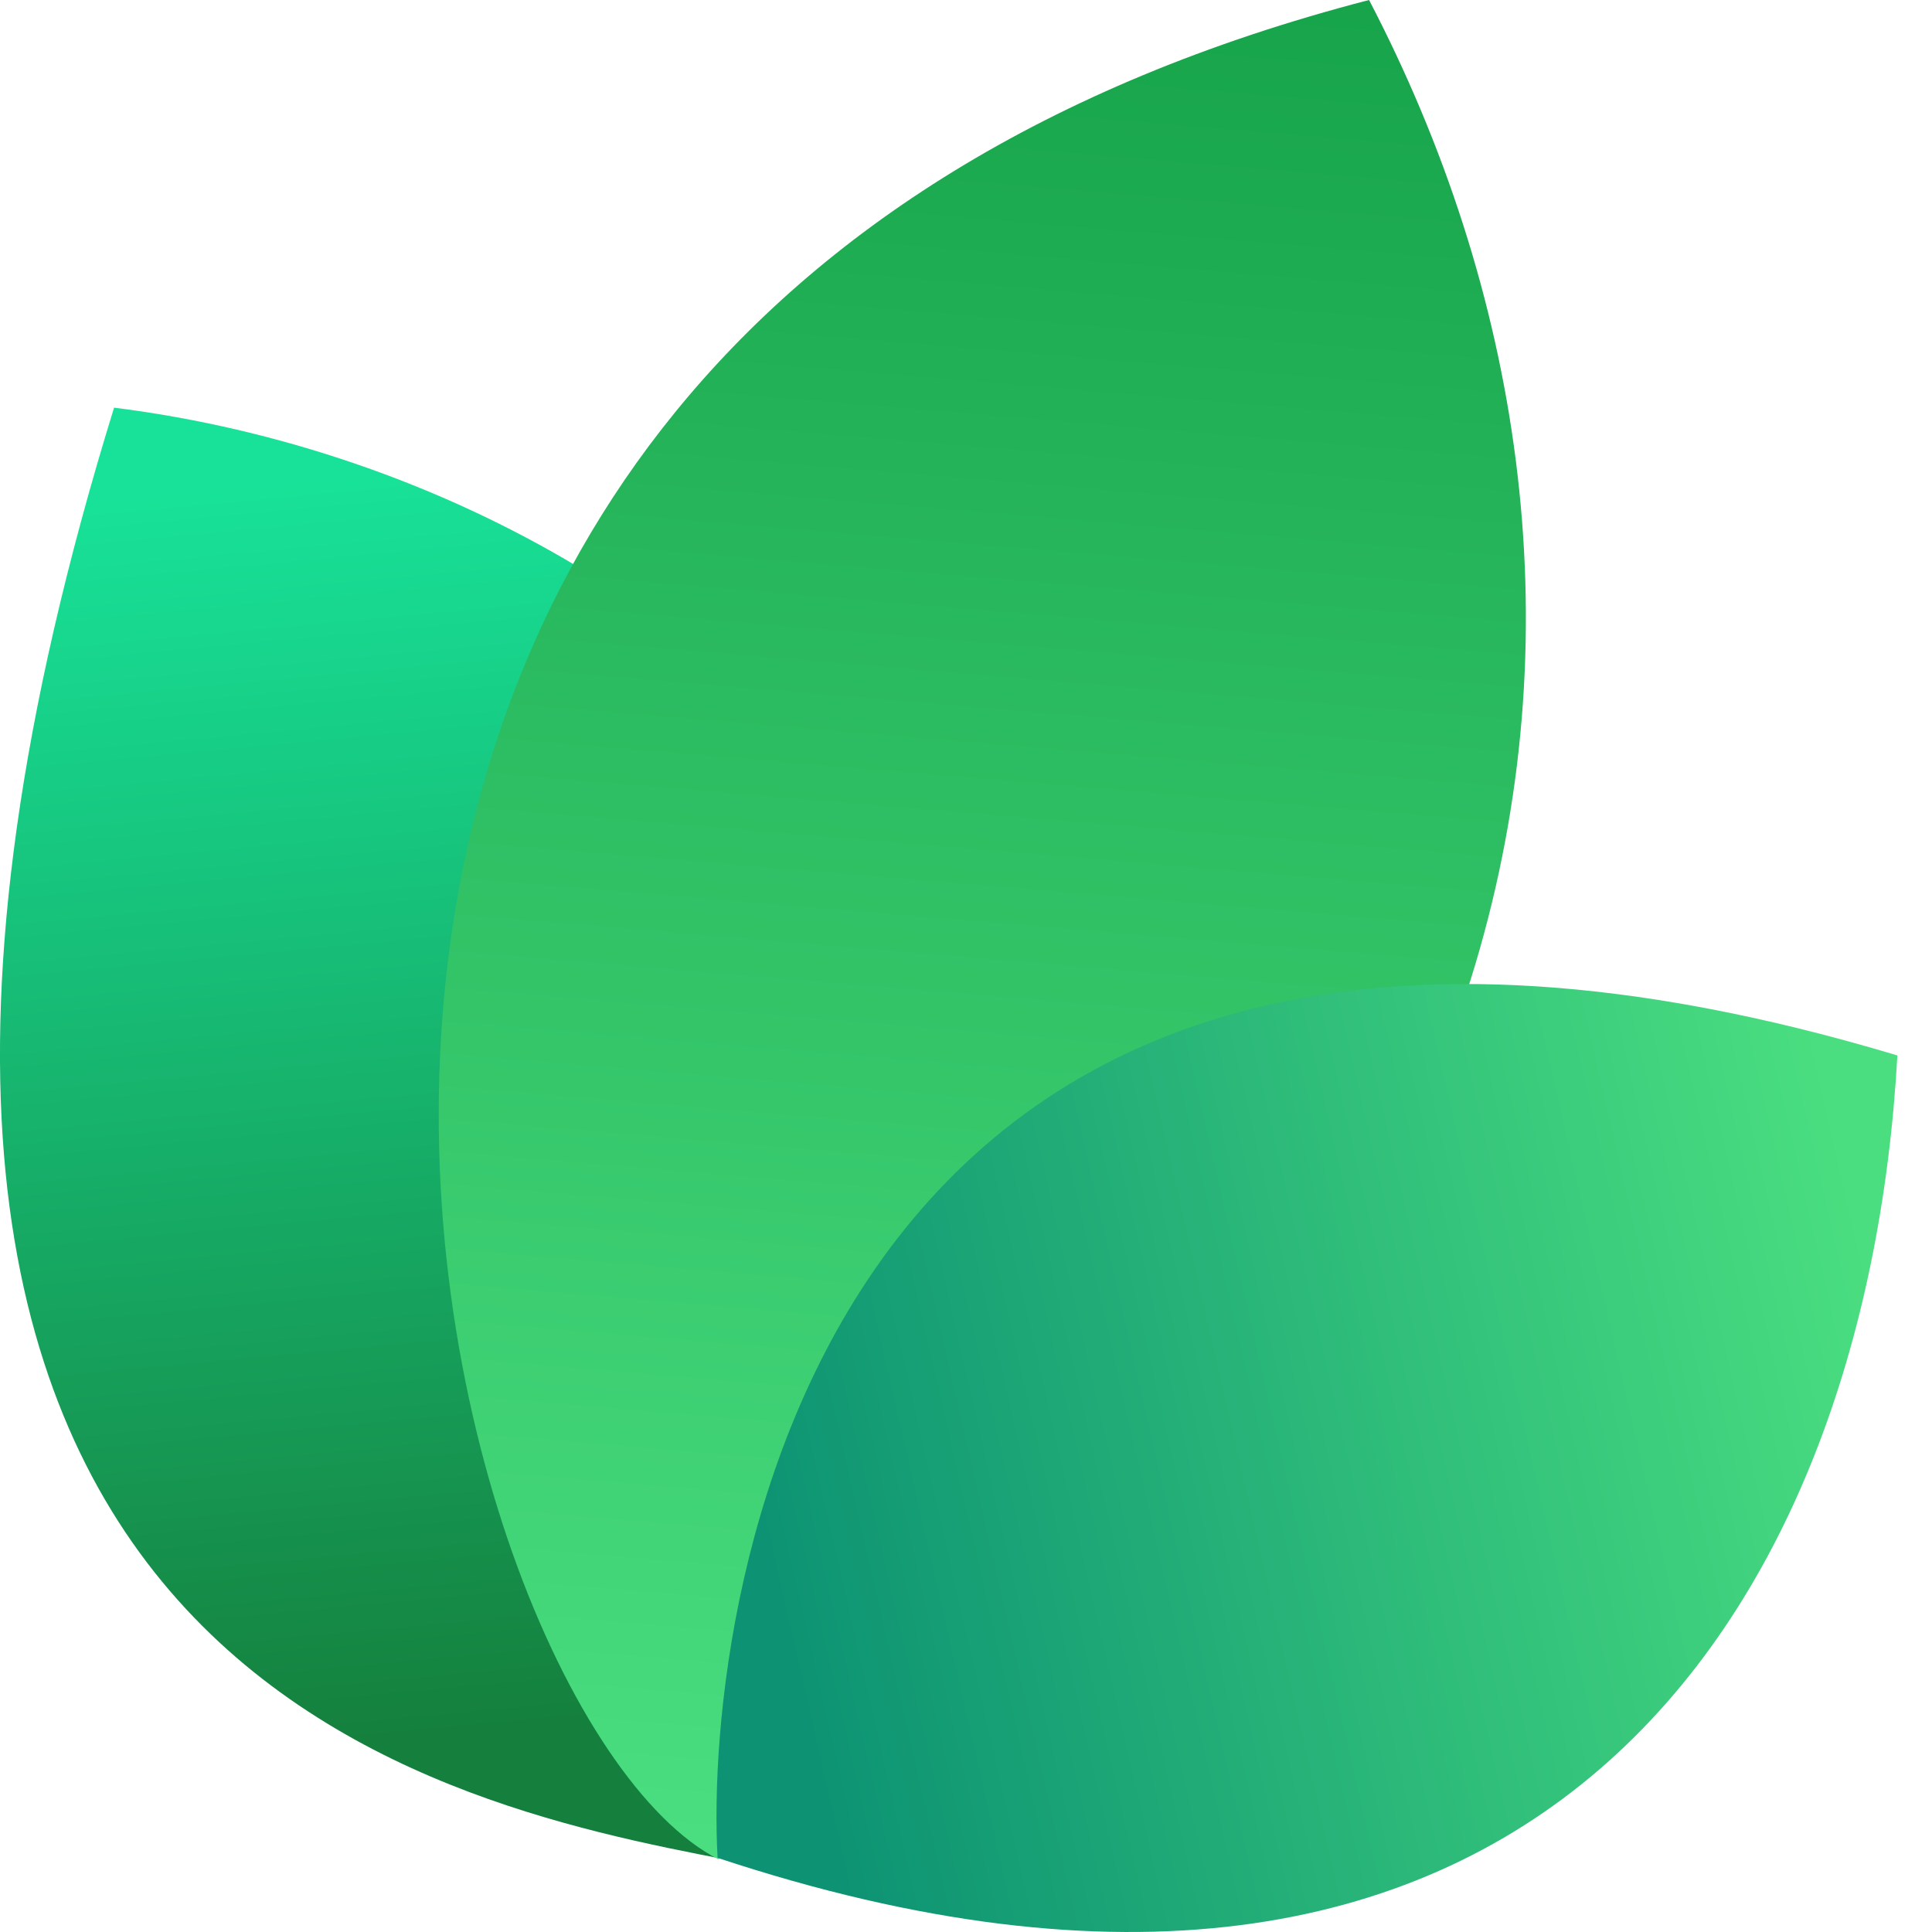
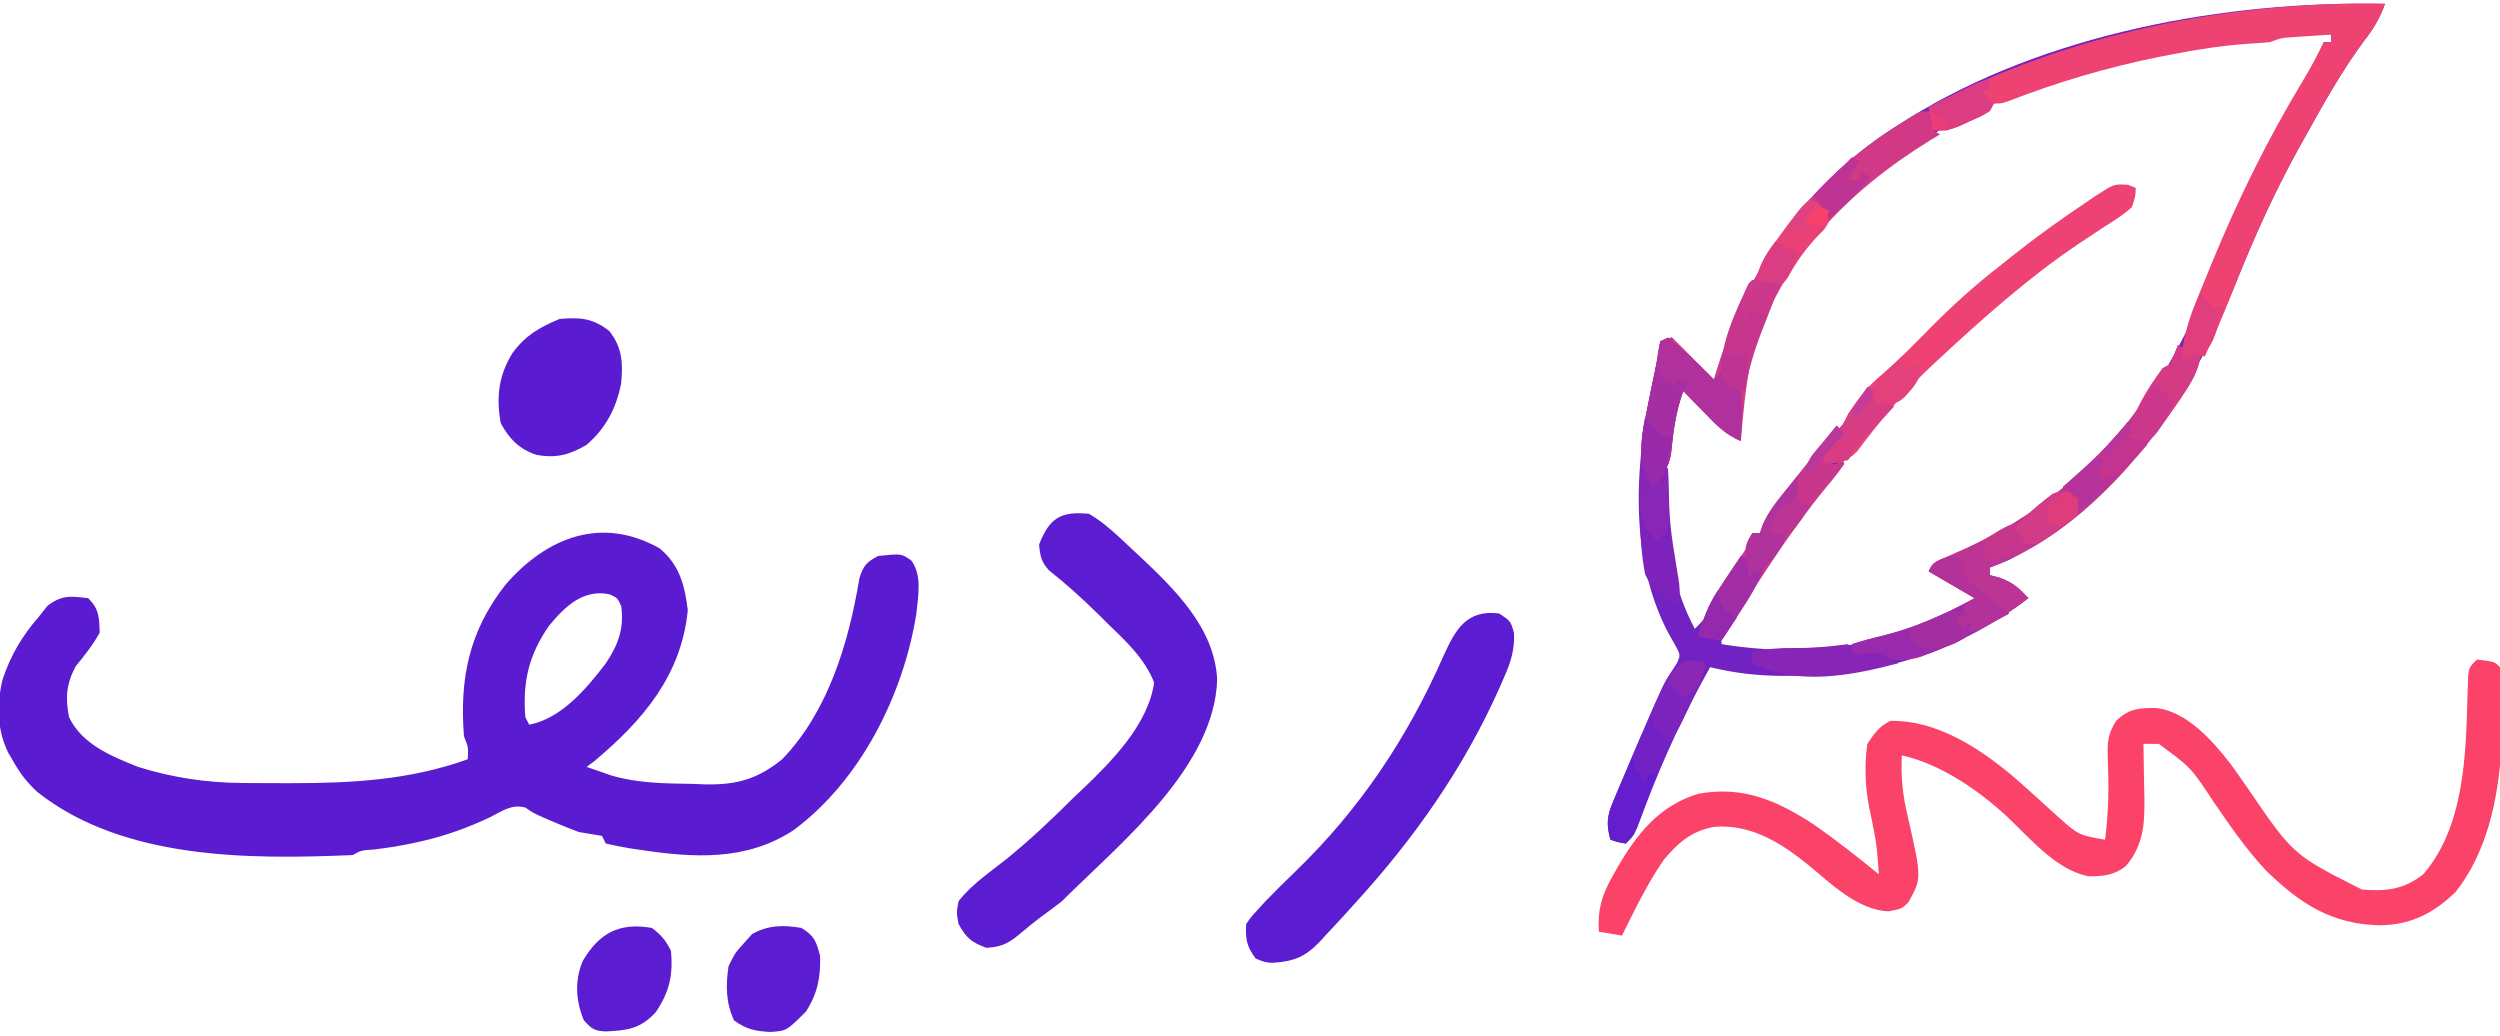
- <svg xmlns="http://www.w3.org/2000/svg" width="24" height="24" viewBox="0 0 24 24" fill="none">
-   <path d="M9.061 23.108C5.268 22.377 -3.391 20.627 1.417 5.064C9.634 6.099 16.973 14.064 9.061 23.108Z" fill="url(#paint0_linear_17557_2021)" />
-   <path d="M8.919 23.094C5.276 21.222 0.784 4.209 17.007 0C20.757 7.193 19.621 16.545 8.919 23.094Z" fill="url(#paint1_linear_17557_2021)" />
-   <path d="M8.914 23.079C8.735 19.882 10.159 9.085 23.57 13.111C23.181 20.123 18.984 26.418 8.914 23.079Z" fill="url(#paint2_linear_17557_2021)" />
-   <defs>
-     <linearGradient id="paint0_linear_17557_2021" x1="3.776" y1="5.916" x2="5.232" y2="21.559" gradientUnits="userSpaceOnUse">
-       <stop stop-color="#18E299" />
-       <stop offset="1" stop-color="#15803D" />
-     </linearGradient>
-     <linearGradient id="paint1_linear_17557_2021" x1="12.171" y1="-0.718" x2="10.19" y2="22.983" gradientUnits="userSpaceOnUse">
-       <stop stop-color="#16A34A" />
-       <stop offset="1" stop-color="#4ADE80" />
-     </linearGradient>
-     <linearGradient id="paint2_linear_17557_2021" x1="23.133" y1="15.353" x2="9.338" y2="18.52" gradientUnits="userSpaceOnUse">
-       <stop stop-color="#4ADE80" />
-       <stop offset="1" stop-color="#0D9373" />
-     </linearGradient>
-   </defs>
+ <svg xmlns="http://www.w3.org/2000/svg" version="1.1" width="652" height="270">
+   <path d="M0 0 C5.19 4.208 6.605 9.708 7.375 16.125 C5.727 33.157 -4.363 44.936 -17.062 55.562 C-17.702 56.037 -18.341 56.511 -19 57 C-17.627 57.485 -16.252 57.963 -14.875 58.438 C-14.109 58.704 -13.344 58.971 -12.555 59.246 C-5.562 61.31 1.518 61.319 8.75 61.438 C10.444 61.506 10.444 61.506 12.172 61.576 C20.3 61.684 25.644 60.149 32 55 C44.02 42.557 49.368 24.507 52.129 7.828 C53.144 4.531 53.986 3.601 57 2 C63.097 1.358 63.097 1.358 65.688 3.199 C68.545 7.12 67.434 12.405 67 17 C63.624 38.199 52.453 60.578 34.934 73.527 C22.595 81.605 8.875 80.749 -5.125 78.625 C-5.979 78.499 -6.834 78.373 -7.714 78.243 C-9.822 77.902 -11.914 77.459 -14 77 C-14.33 76.34 -14.66 75.68 -15 75 C-16.997 74.648 -18.998 74.318 -21 74 C-23.064 73.246 -25.107 72.432 -27.125 71.562 C-28.138 71.131 -29.151 70.699 -30.195 70.254 C-33 69 -33 69 -34.918 67.645 C-38.393 66.569 -41.113 68.573 -44.188 70.125 C-50.025 72.88 -55.701 74.949 -62 76.375 C-63.021 76.607 -63.021 76.607 -64.063 76.844 C-67.49 77.58 -70.893 78.133 -74.375 78.539 C-77.825 78.775 -77.825 78.775 -80 80 C-107.03 81.161 -139.897 81.229 -162.25 63.562 C-164.861 61.129 -166.547 59.016 -168.312 55.938 C-168.804 55.101 -169.295 54.264 -169.801 53.402 C-172.819 47.356 -172.896 40.692 -171.316 34.184 C-169.21 27.899 -166.325 22.991 -162 18 C-161.216 17.01 -160.433 16.02 -159.625 15 C-155.849 12.123 -153.668 12.464 -149 13 C-146.123 15.877 -146.134 17.984 -146 22 C-147.788 25.245 -149.908 27.887 -152.25 30.75 C-154.683 35.268 -155.006 38.978 -154 44 C-150.677 51.106 -142.904 54.253 -136 57 C-127.013 59.82 -118.086 61.147 -108.672 61.203 C-107.889 61.21 -107.106 61.217 -106.3 61.224 C-103.783 61.241 -101.267 61.248 -98.75 61.25 C-97.895 61.251 -97.04 61.253 -96.159 61.254 C-80.306 61.249 -65.072 60.463 -50 55 C-49.842 51.947 -49.842 51.947 -51 49 C-52.169 33.948 -49.676 21.563 -40.094 9.406 C-29.366 -2.922 -15.043 -8.494 0 0 Z M-28.773 20.156 C-34.082 27.718 -35.721 34.828 -35 44 C-34.67 44.66 -34.34 45.32 -34 46 C-25.478 44.341 -19.06 36.582 -14 30 C-10.765 25.092 -9.176 21 -10 15 C-10.98 12.936 -10.98 12.936 -13 12 C-19.872 10.562 -24.656 15.15 -28.773 20.156 Z " fill="#5B1CD1" transform="translate(172,143)" />
+   <path d="M0 0 C-1.332 3.75 -2.99 6.501 -5.438 9.625 C-11.373 17.639 -16.165 26.292 -21 35 C-21.687 36.226 -21.687 36.226 -22.388 37.478 C-28.856 49.098 -34.162 60.956 -39.079 73.309 C-51.06 103.319 -69.104 129.335 -98 145 C-99.653 145.699 -101.316 146.378 -103 147 C-103 147.66 -103 148.32 -103 149 C-101.639 149.371 -101.639 149.371 -100.25 149.75 C-96.859 151.054 -95.437 152.394 -93 155 C-110.39 168.462 -131.578 175.409 -153.5 175.25 C-154.563 175.258 -155.627 175.265 -156.723 175.273 C-163.379 175.257 -169.533 174.586 -176 173 C-182.526 184.65 -188.003 196.418 -192.775 208.896 C-193.169 209.922 -193.563 210.947 -193.969 212.004 C-194.314 212.92 -194.658 213.836 -195.014 214.78 C-196 217 -196 217 -198 219 C-200.125 218.625 -200.125 218.625 -202 218 C-203.053 214.126 -202.963 211.986 -201.41 208.297 C-201.042 207.407 -200.673 206.516 -200.293 205.599 C-199.887 204.659 -199.481 203.719 -199.062 202.75 C-198.654 201.78 -198.246 200.81 -197.826 199.811 C-188.447 177.725 -188.447 177.725 -184.609 171.883 C-183.737 169.866 -183.737 169.866 -185.012 167.406 C-185.565 166.447 -186.118 165.488 -186.688 164.5 C-197.739 143.836 -195.494 118.163 -190.458 96.077 C-189.868 93.4 -189.416 90.709 -189 88 C-187.515 87.505 -187.515 87.505 -186 87 C-182.37 90.63 -178.74 94.26 -175 98 C-174.648 96.863 -174.296 95.726 -173.934 94.555 C-165.384 67.546 -150.352 45.966 -126 31 C-125.421 30.636 -124.842 30.272 -124.246 29.897 C-88.76 7.775 -41.503 -0.847 0 0 Z M-30 9 C-31.965 9.175 -33.933 9.311 -35.902 9.426 C-42.567 9.903 -49.011 10.9 -55.562 12.188 C-56.683 12.406 -57.803 12.624 -58.958 12.85 C-94.786 20.086 -132.199 35.15 -153.785 66.166 C-162.036 78.617 -168.216 92.665 -168.062 107.812 C-168.053 108.974 -168.044 110.135 -168.035 111.332 C-168.024 112.212 -168.012 113.093 -168 114 C-173.223 109.536 -178.209 104.926 -183 100 C-188.248 105.248 -187.292 116.139 -187.38 123.113 C-187.378 124.292 -187.377 125.472 -187.375 126.688 C-187.374 127.916 -187.373 129.145 -187.372 130.411 C-187.219 142.247 -185.576 152.423 -180 163 C-176.3 159.547 -173.983 155.359 -171.375 151.062 C-170.872 150.251 -170.37 149.44 -169.852 148.604 C-169.372 147.818 -168.893 147.032 -168.398 146.223 C-167.962 145.509 -167.525 144.795 -167.076 144.059 C-166.018 142.035 -165.45 140.231 -165 138 C-164.34 138 -163.68 138 -163 138 C-161.483 136.031 -160.079 134.056 -158.688 132 C-152.466 123.037 -145.642 114.52 -138.502 106.27 C-135.842 103.53 -135.842 103.53 -135 100 C-134.43 99.758 -133.861 99.515 -133.274 99.266 C-130.565 97.758 -128.779 95.971 -126.621 93.746 C-125.788 92.896 -124.954 92.045 -124.096 91.169 C-123.219 90.268 -122.341 89.366 -121.438 88.438 C-114.573 81.481 -107.803 74.897 -100 69 C-99.027 68.221 -98.054 67.443 -97.051 66.641 C-90.891 61.733 -84.514 57.209 -77.938 52.875 C-76.848 52.146 -76.848 52.146 -75.736 51.403 C-75.048 50.958 -74.361 50.513 -73.652 50.055 C-73.044 49.657 -72.435 49.26 -71.808 48.851 C-70 48 -70 48 -66 48 C-66.078 50.207 -66.078 50.207 -67 53 C-69.236 54.779 -71.323 56.222 -73.75 57.688 C-75.13 58.564 -76.508 59.444 -77.883 60.328 C-78.577 60.772 -79.27 61.216 -79.985 61.674 C-99.427 74.472 -117.973 91.339 -133 109 C-133.822 109.935 -134.645 110.869 -135.492 111.832 C-148.056 126.219 -158.917 141.829 -168.853 158.12 C-169.833 159.726 -170.831 161.321 -171.832 162.914 C-173.163 164.892 -173.163 164.892 -173 167 C-148.66 170.928 -127.914 166.92 -106 156 C-108.569 153.246 -110.837 151.343 -114.25 149.75 C-114.956 149.415 -115.663 149.08 -116.391 148.734 C-117.187 148.371 -117.187 148.371 -118 148 C-115.509 146.339 -113.133 145.011 -110.465 143.68 C-100.932 138.857 -91.917 134.286 -84 127 C-83.201 126.328 -82.402 125.657 -81.578 124.965 C-63.003 109.072 -51.992 88.363 -43.188 65.875 C-35.921 47.365 -27.047 29.57 -16 13 C-16 12.01 -16 11.02 -16 10 C-15.34 10 -14.68 10 -14 10 C-14 9.34 -14 8.68 -14 8 C-16.104 7.973 -18.208 7.954 -20.312 7.938 C-21.484 7.926 -22.656 7.914 -23.863 7.902 C-27.031 7.851 -27.031 7.851 -30 9 Z " fill="#7221C3" transform="translate(622,1)" />
+   <path d="M0 0 C4.556 0.556 4.556 0.556 6 2 C7.477 20.905 6.766 44.869 -5.477 60.504 C-11.154 66.079 -17.057 69.131 -25 69.312 C-37.77 69.157 -46.02 63.773 -54.98 55.078 C-60.166 49.561 -64.415 43.337 -68.701 37.115 C-74.559 28.184 -74.559 28.184 -83 22 C-84.32 22 -85.64 22 -87 22 C-86.976 22.99 -86.976 22.99 -86.952 24 C-86.89 27.021 -86.851 30.041 -86.812 33.062 C-86.787 34.101 -86.762 35.139 -86.736 36.209 C-86.671 43.076 -87.006 48.408 -91.562 53.875 C-94.604 56.255 -97.549 56.585 -101.383 56.523 C-109.767 54.847 -116.458 46.719 -122.51 41.014 C-129.995 34.069 -139.887 27.267 -150 25 C-150.289 30.589 -149.799 35.296 -148.5 40.75 C-144.786 57.056 -144.786 57.056 -148.305 63.324 C-150 65 -150 65 -153.5 65.688 C-161.475 65.264 -168.081 58.817 -173.938 53.938 C-181.234 48.005 -189.108 42.893 -198.824 43.621 C-204.757 44.654 -208.288 47.719 -212.055 52.195 C-216.358 58.399 -219.623 65.262 -223 72 C-224.98 71.67 -226.96 71.34 -229 71 C-229.409 65.318 -228.252 61.498 -225.5 56.625 C-225.138 55.972 -224.775 55.318 -224.402 54.645 C-219.263 45.659 -213.285 38.028 -203 35 C-191.405 32.897 -182.502 36.808 -173 43 C-167.148 47.095 -161.532 51.485 -156 56 C-156.545 48.269 -156.545 48.269 -158.062 40.688 C-159.499 34.625 -159.878 28.164 -159 22 C-157.193 19.278 -155.931 17.466 -153 16 C-139.287 15.764 -126.679 25.173 -117 34 C-115.672 35.203 -115.672 35.203 -114.316 36.43 C-112.618 37.969 -110.921 39.508 -109.223 41.047 C-103.885 45.797 -103.885 45.797 -97 47 C-96.057 39.829 -95.97 32.97 -96.303 25.754 C-96.393 21.623 -96.359 19.573 -94.113 15.984 C-90.647 12.73 -88.05 12.594 -83.438 12.66 C-75.518 13.764 -69.06 21.087 -64.364 27.093 C-62.757 29.314 -61.186 31.558 -59.625 33.812 C-47.955 50.928 -47.955 50.928 -30 60 C-23.766 60.52 -19.014 59.984 -14 56 C-3.355 43.663 -2.89 25.1 -2.482 9.654 C-2.448 8.7 -2.414 7.745 -2.379 6.762 C-2.341 5.462 -2.341 5.462 -2.303 4.135 C-2 2 -2 2 0 0 Z " fill="#FB4269" transform="translate(646,172)" />
+   <path d="M0 0 C4.13 2.395 7.522 5.746 11 9 C11.77 9.714 11.77 9.714 12.555 10.443 C22.025 19.319 32.824 29.622 33.438 43.312 C32.684 65.434 9.774 84.592 -5 99 C-5.99 99.99 -5.99 99.99 -7 101 C-8.902 102.482 -10.84 103.907 -12.785 105.332 C-14.244 106.431 -15.671 107.574 -17.059 108.762 C-20.499 111.639 -22.156 112.958 -26.75 113.188 C-30.651 111.762 -31.989 110.62 -34 107 C-34.562 104 -34.562 104 -34 101 C-30.598 96.691 -25.988 93.573 -21.695 90.184 C-15.465 85.136 -9.657 79.675 -4 74 C-3.221 73.268 -2.443 72.536 -1.641 71.781 C6.032 64.46 15.462 54.901 17 44 C14.445 37.597 9.63 33.244 4.75 28.5 C4.024 27.779 3.299 27.059 2.551 26.316 C-1.616 22.209 -5.866 18.349 -10.46 14.721 C-12.44 12.509 -12.762 10.935 -13 8 C-10.298 1.111 -7.38 -0.729 0 0 Z " fill="#5C1CD1" transform="translate(284,134)" />
+   <path d="M0 0 C3 2 3 2 3.863 5.137 C4.022 9.609 2.971 12.807 1.188 16.812 C0.871 17.545 0.555 18.278 0.229 19.033 C-9.184 40.283 -22.322 58.935 -38 76 C-38.591 76.658 -39.183 77.316 -39.792 77.994 C-41.587 79.978 -43.412 81.93 -45.25 83.875 C-46.063 84.777 -46.063 84.777 -46.892 85.698 C-50.684 89.597 -53.6 90.737 -59.024 91.094 C-61 91 -61 91 -63.5 90 C-65.877 86.831 -66.195 84.973 -66 81 C-64.719 79.139 -64.719 79.139 -62.965 77.227 C-62.325 76.527 -61.685 75.828 -61.026 75.108 C-58.523 72.504 -55.959 69.976 -53.356 67.472 C-36.388 51.111 -24.005 32.565 -14.536 11.056 C-11.403 4.137 -8.465 -1.104 0 0 Z " fill="#5C1CD1" transform="translate(391,160)" />
+   <path d="M0 0 C-1.332 3.75 -2.99 6.501 -5.438 9.625 C-11.373 17.639 -16.165 26.292 -21 35 C-21.687 36.226 -21.687 36.226 -22.388 37.478 C-30.041 51.226 -36.052 65.437 -41.816 80.064 C-43.44 84.091 -45.191 88.054 -47 92 C-48.485 91.505 -48.485 91.505 -50 91 C-50.33 91.66 -50.66 92.32 -51 93 C-51.66 92.67 -52.32 92.34 -53 92 C-52.443 86.954 -51.311 82.721 -49.41 78.02 C-49.15 77.373 -48.89 76.727 -48.622 76.061 C-47.779 73.974 -46.922 71.893 -46.062 69.812 C-45.624 68.742 -45.624 68.742 -45.176 67.65 C-38.316 50.942 -30.491 35.057 -21.129 19.602 C-19.249 16.479 -17.582 13.286 -16 10 C-15.34 10 -14.68 10 -14 10 C-14 9.34 -14 8.68 -14 8 C-16.104 8.141 -18.209 8.288 -20.312 8.438 C-21.484 8.519 -22.656 8.6 -23.863 8.684 C-27.026 8.887 -27.026 8.887 -30 10 C-31.965 10.175 -33.933 10.311 -35.902 10.426 C-42.567 10.903 -49.011 11.9 -55.562 13.188 C-57.241 13.514 -57.241 13.514 -58.953 13.847 C-72.341 16.548 -85.367 20.395 -98.102 25.336 C-100 26 -100 26 -102 26 C-102.33 26.66 -102.66 27.32 -103 28 C-105.363 29.289 -105.363 29.289 -108.312 30.625 C-109.278 31.071 -110.244 31.517 -111.238 31.977 C-114 33 -114 33 -118 33 C-118.33 31.02 -118.66 29.04 -119 27 C-83.454 7.886 -40.289 -0.822 0 0 Z " fill="#EE4273" transform="translate(622,1)" />
+   <path d="M0 0 C0.124 0.804 0.247 1.609 0.375 2.438 C0.684 3.706 0.684 3.706 1 5 C1.99 5.495 1.99 5.495 3 6 C1.71 6.783 1.71 6.783 0.395 7.582 C-21.495 21.104 -39.082 39.035 -46.258 64.438 C-47.74 71.551 -48.383 78.768 -49 86 C-53.074 84.39 -55.765 81.462 -58.75 78.375 C-59.257 77.859 -59.763 77.344 -60.285 76.812 C-61.528 75.546 -62.765 74.274 -64 73 C-66.041 78.524 -66.647 83.831 -67.242 89.66 C-68.089 93.392 -69.414 95.231 -72 98 C-75.451 92.824 -75.286 87.769 -74.258 81.836 C-73.893 80.013 -73.515 78.193 -73.125 76.375 C-72.752 74.55 -72.38 72.724 -72.008 70.898 C-71.743 69.63 -71.743 69.63 -71.474 68.335 C-70.912 65.567 -70.436 62.79 -70 60 C-68.515 59.505 -68.515 59.505 -67 59 C-63.37 62.63 -59.74 66.26 -56 70 C-55.648 68.863 -55.296 67.726 -54.934 66.555 C-46.352 39.443 -31.291 18.136 -7 3 C-6.094 2.426 -5.188 1.853 -4.254 1.262 C-2 0 -2 0 0 0 Z " fill="#D13986" transform="translate(503,29)" />
+   <path d="M0 0 C0.619 0.33 1.238 0.66 1.875 1 C3.91 2.142 3.91 2.142 6 2 C5.468 6.698 3.353 10.049 0.75 13.875 C0.309 14.526 -0.132 15.178 -0.587 15.849 C-12.626 33.225 -28.7 50.5 -49 58 C-49 58.66 -49 59.32 -49 60 C-48.093 60.248 -47.185 60.495 -46.25 60.75 C-42.859 62.054 -41.437 63.394 -39 66 C-46.791 72.031 -55.017 76.109 -64 80 C-64.898 80.393 -65.797 80.786 -66.723 81.191 C-69.864 82.307 -72.693 82.122 -76 82 C-76.99 82 -77.98 82 -79 82 C-80.333 81.667 -81.667 81.333 -83 81 C-83.99 81 -84.98 81 -86 81 C-85.67 80.01 -85.34 79.02 -85 78 C-82.26 77.118 -79.607 76.404 -76.812 75.75 C-68.093 73.548 -60.901 70.286 -53 66 C-56.96 63.69 -60.92 61.38 -65 59 C-63.734 56.468 -62.804 56.295 -60.238 55.188 C-59.065 54.666 -59.065 54.666 -57.867 54.133 C-57.024 53.759 -56.181 53.385 -55.312 53 C-46.399 48.899 -38.595 44.199 -31 38 C-30.479 37.575 -29.957 37.15 -29.42 36.712 C-20.127 28.983 -11.682 19.764 -5.812 9.141 C-4 6 -4 6 -2 5 C-1.278 3.356 -0.606 1.689 0 0 Z " fill="#BC3494" transform="translate(568,90)" />
+   <path d="M0 0 C3.37 4.289 3.558 8.347 3.062 13.625 C1.744 20.137 -0.892 25.242 -5.938 29.625 C-10.426 32.285 -13.94 33.178 -19.012 32.262 C-23.456 30.792 -26.162 28.075 -28.375 23.938 C-29.52 17.195 -28.941 11.639 -25.312 5.75 C-21.855 1.045 -18.349 -0.944 -13 -3.188 C-7.615 -3.677 -4.172 -3.373 0 0 Z " fill="#5B1CD1" transform="translate(158.9375,86.375)" />
+   <path d="M0 0 C0.99 0.396 0.99 0.396 2 0.801 C1.953 2.977 1.953 2.977 1 5.801 C-1.199 7.855 -3.71 9.387 -6.25 10.988 C-7.722 11.958 -9.192 12.931 -10.66 13.906 C-11.763 14.634 -11.763 14.634 -12.887 15.376 C-25.944 24.178 -37.87 34.785 -49.375 45.488 C-50.029 46.094 -50.683 46.699 -51.357 47.323 C-58.605 54.137 -64.73 61.626 -70.691 69.578 C-73.456 72.239 -75.232 72.547 -79 72.801 C-79.33 71.811 -79.66 70.821 -80 69.801 C-78.789 68.262 -77.567 66.729 -76.262 65.27 C-74.797 63.564 -73.979 61.82 -73 59.801 C-70.421 55.78 -67.966 52.631 -64.309 49.562 C-60.039 45.891 -56.119 41.952 -52.188 37.926 C-46.078 31.751 -39.893 26.099 -33 20.801 C-32.022 20.017 -31.043 19.233 -30.035 18.426 C-23.89 13.533 -17.529 8.98 -11 4.613 C-10.282 4.119 -9.564 3.625 -8.824 3.116 C-3.691 -0.245 -3.691 -0.245 0 0 Z " fill="#EE4274" transform="translate(555,48.19922)" />
+   <path d="M0 0 C2.502 1.876 3.619 3.239 5 6 C5.55 12.376 4.605 16.67 1 22 C-2.984 26.316 -6.348 26.731 -12 27 C-15.061 26.835 -15.684 26.35 -17.75 24.062 C-19.833 18.959 -20.166 13.849 -18.051 8.68 C-13.759 1.341 -8.511 -1.48 0 0 Z " fill="#5C1CD1" transform="translate(170,242)" />
+   <path d="M0 0 C3.384 2.064 3.849 3.44 4.875 7.25 C5.062 12.851 4.238 17.079 1.188 21.812 C-3.87 26.87 -3.87 26.87 -8.18 27.133 C-12.05 26.917 -14.402 26.438 -17.562 24.125 C-19.729 19.415 -19.742 15.094 -19 10 C-17.312 6.562 -17.312 6.562 -15 4 C-13.948 2.824 -13.948 2.824 -12.875 1.625 C-8.634 -0.772 -4.761 -0.78 0 0 Z " fill="#5C1CD1" transform="translate(209,242)" />
+   <path d="M0 0 C0.66 0.66 1.32 1.32 2 2 C0.698 3.497 -0.604 4.995 -1.906 6.492 C-3.196 7.959 -3.196 7.959 -3 10 C-2.01 10 -1.02 10 0 10 C0.33 9.01 0.66 8.02 1 7 C1.495 8.485 1.495 8.485 2 10 C0.553 12.085 -0.921 13.95 -2.562 15.875 C-12.828 28.396 -21.448 42.271 -30 56 C-31.98 55.67 -33.96 55.34 -36 55 C-34.642 48.851 -31.962 44.422 -28.438 39.25 C-27.433 37.757 -26.432 36.262 -25.434 34.766 C-24.991 34.114 -24.548 33.462 -24.092 32.79 C-22.836 30.882 -22.836 30.882 -22 28 C-21.34 28 -20.68 28 -20 28 C-19.665 26.971 -19.665 26.971 -19.324 25.922 C-17.647 22.221 -15.365 19.387 -12.812 16.25 C-11.823 15.013 -10.833 13.776 -9.844 12.539 C-9.36 11.939 -8.877 11.338 -8.379 10.72 C-6.498 8.374 -4.653 6.002 -2.812 3.625 C-2.262 2.916 -1.712 2.207 -1.145 1.477 C-0.767 0.989 -0.389 0.502 0 0 Z " fill="#C8378C" transform="translate(479,111)" />
+   <path d="M0 0 C4.184 3.509 8.196 7.081 12 11 C12.66 10.34 13.32 9.68 14 9 C16.446 10.651 17.576 11.471 19 14 C19.449 18.363 19.288 22.629 19 27 C14.926 25.39 12.235 22.462 9.25 19.375 C8.743 18.859 8.237 18.344 7.715 17.812 C6.472 16.546 5.235 15.274 4 14 C1.959 19.524 1.353 24.831 0.758 30.66 C-0.089 34.392 -1.414 36.231 -4 39 C-7.451 33.824 -7.286 28.769 -6.258 22.836 C-5.893 21.013 -5.515 19.193 -5.125 17.375 C-4.752 15.55 -4.38 13.724 -4.008 11.898 C-3.74 10.628 -3.74 10.628 -3.466 9.331 C-3.074 7.371 -2.772 5.393 -2.492 3.414 C-2.33 2.617 -2.167 1.821 -2 1 C-1.34 0.67 -0.68 0.34 0 0 Z " fill="#B0319B" transform="translate(435,88)" />
+   <path d="M0 0 C0 1.32 0 2.64 0 4 C1.601 5.905 1.601 5.905 3.75 7.562 C4.446 8.141 5.142 8.72 5.859 9.316 C7.884 10.909 9.93 12.466 12 14 C9.337 15.444 6.67 16.88 4 18.312 C3.256 18.717 2.512 19.121 1.746 19.537 C-5.385 23.35 -11.708 26.488 -20 26 C-20.99 26 -21.98 26 -23 26 C-24.333 25.667 -25.667 25.333 -27 25 C-27.99 25 -28.98 25 -30 25 C-29.505 23.515 -29.505 23.515 -29 22 C-26.26 21.118 -23.607 20.404 -20.812 19.75 C-12.093 17.548 -4.901 14.286 3 10 C-0.96 7.69 -4.92 5.38 -9 3 C-8 1 -8 1 -5.625 -0.188 C-3 -1 -3 -1 0 0 Z " fill="#982AAB" transform="translate(512,146)" />
+   <path d="M0 0 C0.33 0 0.66 0 1 0 C1.66 1.98 2.32 3.96 3 6 C4.32 5.01 5.64 4.02 7 3 C7.02 3.553 7.04 4.107 7.06 4.677 C7.453 17.979 7.453 17.979 9.59 31.078 C10.157 33.734 10.142 36.298 10 39 C6.101 36.933 2.774 34.848 1.023 30.668 C-0.888 20.696 -0.185 10.114 0 0 Z " fill="#7D23BC" transform="translate(428,119)" />
+   <path d="M0 0 C1.65 1.65 3.3 3.3 5 5 C3.115 10.864 1.067 16.659 -1.062 22.438 C-1.32 23.148 -1.577 23.858 -1.842 24.59 C-3.768 29.768 -3.768 29.768 -6 32 C-8.125 31.625 -8.125 31.625 -10 31 C-11.147 26.921 -10.846 24.716 -9.199 20.84 C-8.799 19.881 -8.399 18.923 -7.986 17.936 C-7.558 16.946 -7.129 15.957 -6.688 14.938 C-6.062 13.448 -6.062 13.448 -5.424 11.928 C-3.72 7.893 -1.996 3.9 0 0 Z " fill="#641ECD" transform="translate(430,188)" />
+   <path d="M0 0 C2.339 0.287 4.674 0.619 7 1 C5.648 5.174 4.131 9.241 2.5 13.312 C0.475 18.522 -0.977 23.512 -2 29 C-4.867 28.427 -5.861 28.139 -8 26 C-8.878 17.313 -4.499 8.704 -1 1 C-0.67 0.67 -0.34 0.34 0 0 Z " fill="#C6368D" transform="translate(457,73)" />
+   <path d="M0 0 C0.66 0.99 1.32 1.98 2 3 C2.866 2.722 2.866 2.722 3.75 2.438 C7.707 1.668 9.683 2.788 13 5 C0.726 8.222 -13.157 10.922 -25 5 C-25 4.01 -25 3.02 -25 2 C-21.344 1.23 -17.907 0.954 -14.188 1 C-9.375 1.058 -4.771 0.616 0 0 Z " fill="#8625B6" transform="translate(482,168)" />
+   <path d="M0 0 C0.619 0.33 1.238 0.66 1.875 1 C3.91 2.142 3.91 2.142 6 2 C5.507 7.103 2.955 10.521 0.125 14.625 C-0.322 15.293 -0.77 15.96 -1.23 16.648 C-5.44 22.858 -5.44 22.858 -8 25 C-10.688 24.688 -10.688 24.688 -13 24 C-11.624 17.119 -8.126 11.624 -4 6 C-3.34 5.67 -2.68 5.34 -2 5 C-1.278 3.356 -0.606 1.689 0 0 Z " fill="#D53A85" transform="translate(568,90)" />
+   <path d="M0 0 C0.268 0.619 0.536 1.238 0.812 1.875 C1.956 4.3 1.956 4.3 5 6 C5 5.34 5 4.68 5 4 C5.99 4.33 6.98 4.66 8 5 C7.67 5.66 7.34 6.32 7 7 C4.931 12.509 4.352 17.836 3.758 23.66 C2.911 27.392 1.586 29.231 -1 32 C-5.086 25.871 -4.036 19.708 -2.666 12.832 C-2.467 11.897 -2.268 10.963 -2.062 10 C-1.867 9.034 -1.672 8.069 -1.471 7.074 C-0.992 4.714 -0.501 2.356 0 0 Z " fill="#A52EA3" transform="translate(432,95)" />
+   <path d="M0 0 C3.756 1.454 3.756 1.454 4.824 3.844 C5 6 5 6 3.742 7.859 C2.818 8.795 2.818 8.795 1.875 9.75 C-1.278 13.092 -3.588 16.395 -5.762 20.434 C-7 22 -7 22 -8.957 22.785 C-11 23 -11 23 -14 22 C-13.52 16.955 -11.054 13.816 -8.125 9.875 C-7.678 9.255 -7.23 8.635 -6.77 7.996 C-4.667 5.112 -2.572 2.485 0 0 Z " fill="#E94077" transform="translate(472,52)" />
+   <path d="M0 0 C0.33 1.32 0.66 2.64 1 4 C1.66 3.67 2.32 3.34 3 3 C3 3.66 3 4.32 3 5 C3.66 5.33 4.32 5.66 5 6 C3.133 8.091 1.257 10.172 -0.625 12.25 C-1.147 12.837 -1.669 13.423 -2.207 14.027 C-5.533 17.681 -8.773 20.436 -13 23 C-13.289 22.381 -13.578 21.762 -13.875 21.125 C-14.937 18.867 -14.937 18.867 -17 17 C-16.359 16.443 -15.719 15.886 -15.059 15.312 C-9.616 10.51 -4.613 5.606 0 0 Z " fill="#C4348E" transform="translate(555,110)" />
+   <path d="M0 0 C0.99 0.33 1.98 0.66 3 1 C3 1.99 3 2.98 3 4 C3.99 3.67 4.98 3.34 6 3 C4.415 7.556 2.01 11.315 -0.625 15.312 C-1.045 15.958 -1.465 16.603 -1.898 17.268 C-2.928 18.848 -3.964 20.424 -5 22 C-6.98 21.67 -8.96 21.34 -11 21 C-9.69 15.405 -7.583 11.3 -4.375 6.562 C-3.955 5.926 -3.535 5.29 -3.102 4.635 C-2.076 3.084 -1.039 1.541 0 0 Z " fill="#A22DA5" transform="translate(454,145)" />
+   <path d="M0 0 C0.763 0.206 1.526 0.412 2.312 0.625 C0.88 5.266 -0.973 9.593 -3.125 13.938 C-3.575 14.886 -3.575 14.886 -4.033 15.854 C-4.839 17.485 -5.757 19.061 -6.688 20.625 C-7.678 20.955 -8.668 21.285 -9.688 21.625 C-11.437 19.052 -11.687 17.588 -11.625 14.438 C-10.229 8.76 -7.2 -1.005 0 0 Z " fill="#7C24BD" transform="translate(442.6875,172.375)" />
+   <path d="M0 0 C2 1 2 1 3 3 C5.017 4.134 5.017 4.134 7 5 C6.218 5.843 5.435 6.686 4.629 7.555 C3.607 8.661 2.585 9.768 1.562 10.875 C1.046 11.431 0.53 11.986 -0.002 12.559 C-2.821 15.547 -2.821 15.547 -5 19 C-8.062 19.625 -8.062 19.625 -11 20 C-11.33 19.01 -11.66 18.02 -12 17 C-10.789 15.461 -9.567 13.928 -8.262 12.469 C-6.797 10.763 -5.979 9.02 -5 7 C-3.385 4.629 -1.701 2.311 0 0 Z " fill="#D83C82" transform="translate(487,101)" />
+   <path d="M0 0 C0 1.32 0 2.64 0 4 C1.601 5.905 1.601 5.905 3.75 7.562 C4.446 8.141 5.142 8.72 5.859 9.316 C7.884 10.909 9.93 12.466 12 14 C10.425 14.869 8.839 15.72 7.25 16.562 C6.368 17.038 5.487 17.514 4.578 18.004 C1.793 19.08 0.73 19.065 -2 18 C-2 17.01 -2 16.02 -2 15 C-1.34 14.67 -0.68 14.34 0 14 C0 13.34 0 12.68 0 12 C0.99 11.34 1.98 10.68 3 10 C-0.96 7.69 -4.92 5.38 -9 3 C-8 1 -8 1 -5.625 -0.188 C-3 -1 -3 -1 0 0 Z " fill="#B3329A" transform="translate(512,146)" />
+   <path d="M0 0 C0.33 1.65 0.66 3.3 1 5 C-0.738 6.369 -2.491 7.72 -4.25 9.062 C-5.225 9.817 -6.199 10.571 -7.203 11.348 C-10 13 -10 13 -12.234 12.934 C-14 12 -14 12 -16 9 C-13.303 6.139 -10.556 3.525 -7.438 1.125 C-6.879 0.694 -6.321 0.264 -5.746 -0.18 C-3.471 -1.249 -2.317 -0.821 0 0 Z " fill="#D13B87" transform="translate(541,129)" />
+   <path d="M0 0 C0 0.66 0 1.32 0 2 C-0.99 2.495 -0.99 2.495 -2 3 C-1.01 3.99 -0.02 4.98 1 6 C-0.443 8.886 -2.405 9.308 -5.312 10.625 C-6.761 11.294 -6.761 11.294 -8.238 11.977 C-11 13 -11 13 -15 13 C-15.33 11.02 -15.66 9.04 -16 7 C-13.711 5.828 -11.419 4.663 -9.125 3.5 C-8.474 3.166 -7.823 2.832 -7.152 2.488 C-2.227 0 -2.227 0 0 0 Z " fill="#DC3D82" transform="translate(519,21)" />
+   <path d="M0 0 C0 2.928 -0.14 5.204 -1 8 C-2.325 8.684 -3.659 9.35 -5 10 C-6.283 12.538 -6.283 12.538 -7 15 C-5.68 15 -4.36 15 -3 15 C-4.392 19.428 -6.521 21.956 -10 25 C-10.66 25 -11.32 25 -12 25 C-12.33 25.66 -12.66 26.32 -13 27 C-13 26.01 -13 25.02 -13 24 C-13.206 23.196 -13.412 22.391 -13.625 21.562 C-14.057 18.609 -13.562 17.481 -12 15 C-11.34 15 -10.68 15 -10 15 C-9.755 14.285 -9.51 13.569 -9.258 12.832 C-7.846 9.654 -6.087 7.364 -3.875 4.688 C-3.151 3.804 -2.426 2.921 -1.68 2.012 C-1.125 1.348 -0.571 0.684 0 0 Z " fill="#B0329D" transform="translate(469,124)" />
+   <path d="M0 0 C0.33 0 0.66 0 1 0 C1.66 1.98 2.32 3.96 3 6 C4.32 5.01 5.64 4.02 7 3 C7.081 5.605 7.14 8.207 7.188 10.812 C7.225 11.919 7.225 11.919 7.264 13.049 C7.338 18.55 7.338 18.55 5.488 21.012 C4.752 21.501 4.752 21.501 4 22 C0.994 19.048 -0.276 16.947 -0.391 12.793 C-0.364 11.257 -0.317 9.722 -0.25 8.188 C-0.232 7.399 -0.214 6.611 -0.195 5.799 C-0.148 3.865 -0.077 1.933 0 0 Z " fill="#8826B5" transform="translate(428,119)" />
+   <path d="M0 0 C0.433 0.66 0.866 1.32 1.312 2 C2.148 2.99 2.148 2.99 3 4 C3.99 4 4.98 4 6 4 C3.109 13.595 3.109 13.595 0 17 C-0.66 16.67 -1.32 16.34 -2 16 C-2.33 16.66 -2.66 17.32 -3 18 C-3.66 17.67 -4.32 17.34 -5 17 C-4.462 10.818 -2.454 5.673 0 0 Z " fill="#E13E7D" transform="translate(574,76)" />
+   <path d="M0 0 C1.65 1.65 3.3 3.3 5 5 C0.352 13.495 0.352 13.495 -2 15 C-4.688 14.688 -4.688 14.688 -7 14 C-5.707 8.239 -3.62 4.668 0 0 Z " fill="#CB388B" transform="translate(562,100)" />
+   <path d="M0 0 C0.66 0.33 1.32 0.66 2 1 C0.515 3.475 0.515 3.475 -1 6 C-0.01 6 0.98 6 2 6 C2 5.34 2 4.68 2 4 C2.99 4.33 3.98 4.66 5 5 C1.638 9.252 -1.748 12.638 -6 16 C-7.32 14.02 -8.64 12.04 -10 10 C-6.7 6.7 -3.4 3.4 0 0 Z " fill="#BF3493" transform="translate(483,41)" />
+   <path d="M0 0 C-0.99 0.33 -1.98 0.66 -3 1 C-2.01 2.485 -2.01 2.485 -1 4 C-0.34 3.34 0.32 2.68 1 2 C0.875 3.812 0.875 3.812 0 6 C-4.019 8.617 -7.221 9.637 -12 9 C-13.875 7.625 -13.875 7.625 -15 6 C-15 5.34 -15 4.68 -15 4 C-13.068 3.134 -11.129 2.283 -9.188 1.438 C-8.109 0.962 -7.03 0.486 -5.918 -0.004 C-3 -1 -3 -1 0 0 Z " fill="#A52DA2" transform="translate(513,160)" />
+   <path d="M0 0 C0.33 0.99 0.66 1.98 1 3 C2.32 2.67 3.64 2.34 5 2 C5 6.085 3.362 7.569 0.734 10.547 C-1 12 -1 12 -4.375 12.438 C-5.674 12.221 -5.674 12.221 -7 12 C-7.33 11.01 -7.66 10.02 -8 9 C-6.602 6.992 -6.602 6.992 -4.625 4.875 C-3.978 4.171 -3.331 3.467 -2.664 2.742 C-1.784 1.821 -0.901 0.901 0 0 Z " fill="#E4407B" transform="translate(496,93)" />
+   <path d="M0 0 C0.598 0.639 1.196 1.279 1.812 1.938 C3.908 4.203 3.908 4.203 7 5 C6.744 6.607 6.469 8.21 6.188 9.812 C6.037 10.706 5.886 11.599 5.73 12.52 C4.946 15.183 4.114 16.257 2 18 C-1.755 12.368 -1.195 6.375 0 0 Z " fill="#982AAA" transform="translate(429,109)" />
+   <path d="M0 0 C1.65 1.65 3.3 3.3 5 5 C4.01 7.97 3.02 10.94 2 14 C1.34 14 0.68 14 0 14 C-0.33 14.66 -0.66 15.32 -1 16 C-4.038 11.746 -4.038 11.746 -3.875 8.562 C-2.845 5.547 -1.502 2.808 0 0 Z " fill="#7221C4" transform="translate(430,188)" />
+   <path d="M0 0 C0.66 0.33 1.32 0.66 2 1 C1.01 2.485 1.01 2.485 0 4 C0.33 4.66 0.66 5.32 1 6 C2.32 5.67 3.64 5.34 5 5 C2.125 8.981 -0.821 11.436 -5 14 C-5.289 13.381 -5.577 12.762 -5.875 12.125 C-6.937 9.867 -6.937 9.867 -9 8 C-6.03 5.36 -3.06 2.72 0 0 Z " fill="#B5339A" transform="translate(547,119)" />
+   <path d="M0 0 C2 1 4 2 6 3 C4.875 5.972 3.777 8.334 2 11 C-0.979 12.153 -1.866 12.045 -5 11 C-4.469 6.485 -2.634 3.653 0 0 Z " fill="#DA3D82" transform="translate(463,63)" />
+   <path d="M0 0 C2.754 1.377 3.515 3.367 5 6 C2.099 7.934 1.103 8.301 -2.188 8.625 C-3.446 8.749 -4.704 8.873 -6 9 C-6.33 7.35 -6.66 5.7 -7 4 C-1.727 0.777 -1.727 0.777 0 0 Z " fill="#C7368D" transform="translate(524,137)" />
+   <path d="M0 0 C2.31 0.33 4.62 0.66 7 1 C5.125 6.75 5.125 6.75 4 9 C2.35 8.67 0.7 8.34 -1 8 C-1.33 8.66 -1.66 9.32 -2 10 C-2.688 8.375 -2.688 8.375 -3 6 C-1.562 2.75 -1.562 2.75 0 0 Z " fill="#CD398A" transform="translate(457,73)" />
+   <path d="M0 0 C0.144 0.639 0.289 1.279 0.438 1.938 C1.29 5.063 2.089 5.06 5 7 C3.02 9.97 3.02 9.97 1 13 C-1.97 12.505 -1.97 12.505 -5 12 C-3.858 7.52 -2.57 3.855 0 0 Z " fill="#9529AD" transform="translate(448,154)" />
+   <path d="M0 0 C0.763 0.206 1.526 0.412 2.312 0.625 C1.151 4.98 0.236 7.271 -3.688 9.625 C-5.008 8.305 -6.327 6.985 -7.688 5.625 C-6.026 1.791 -4.59 -0.641 0 0 Z " fill="#8A27B4" transform="translate(442.6875,172.375)" />
+   <path d="M0 0 C-0.33 2.97 -0.66 5.94 -1 9 C-5 8 -5 8 -7 6 C-7.125 2.875 -7.125 2.875 -7 0 C-4.333 -1.333 -2.833 -0.671 0 0 Z " fill="#BD3493" transform="translate(456,93)" />
+   <path d="M0 0 C1.32 0.66 2.64 1.32 4 2 C2.502 4.498 0.984 6.86 -1 9 C-3.812 9.438 -3.812 9.438 -6 9 C-5.694 5.326 -5.242 4.219 -2.438 1.688 C-1.633 1.131 -0.829 0.574 0 0 Z " fill="#BC3494" transform="translate(468,130)" />
+   <path d="M0 0 C0.99 0.66 1.98 1.32 3 2 C3 3.32 3 4.64 3 6 C1.25 7.75 1.25 7.75 -1 9 C-2.32 9 -3.64 9 -5 9 C-5.312 6.75 -5.312 6.75 -5 4 C-2.5 1.688 -2.5 1.688 0 0 Z " fill="#DF3C7C" transform="translate(539,128)" />
+   <path d="M0 0 C1.32 0.66 2.64 1.32 4 2 C3.67 3.32 3.34 4.64 3 6 C1.35 5.67 -0.3 5.34 -2 5 C-2 2 -2 2 0 0 Z " fill="#F6416C" transform="translate(473,53)" />
+   <path d="M0 0 C0.66 0.66 1.32 1.32 2 2 C-1.3 5.63 -4.6 9.26 -8 13 C-8 9.007 -6.522 7.847 -4 4.812 C-3.257 3.911 -2.515 3.01 -1.75 2.082 C-1.173 1.395 -0.595 0.708 0 0 Z " fill="#BA389A" transform="translate(479,111)" />
+   <path d="M0 0 C0.66 0.33 1.32 0.66 2 1 C1.288 1.928 1.288 1.928 0.562 2.875 C-1.024 4.907 -1.024 4.907 -2 7 C-3.644 7.722 -5.311 8.394 -7 9 C-2.857 2.571 -2.857 2.571 0 0 Z " fill="#DF4182" transform="translate(472,52)" />
+   <path d="M0 0 C0.33 0.66 0.66 1.32 1 2 C-0.98 4.64 -2.96 7.28 -5 10 C-5.66 9.34 -6.32 8.68 -7 8 C-4.69 5.36 -2.38 2.72 0 0 Z " fill="#BB3598" transform="translate(555,110)" />
+   <path d="M0 0 C2.475 0.99 2.475 0.99 5 2 C5 2.99 5 3.98 5 5 C3.68 5 2.36 5 1 5 C0.67 3.35 0.34 1.7 0 0 Z " fill="#E93E75" transform="translate(503,29)" />
+   <path d="M0 0 C0.66 0.33 1.32 0.66 2 1 C0.707 3.884 -0.659 5.872 -3 8 C-3.33 7.34 -3.66 6.68 -4 6 C-2.68 4.02 -1.36 2.04 0 0 Z " fill="#C43C97" transform="translate(487,101)" />
+   <path d="" fill="#9E38C8" transform="translate(0,0)" />
</svg>
